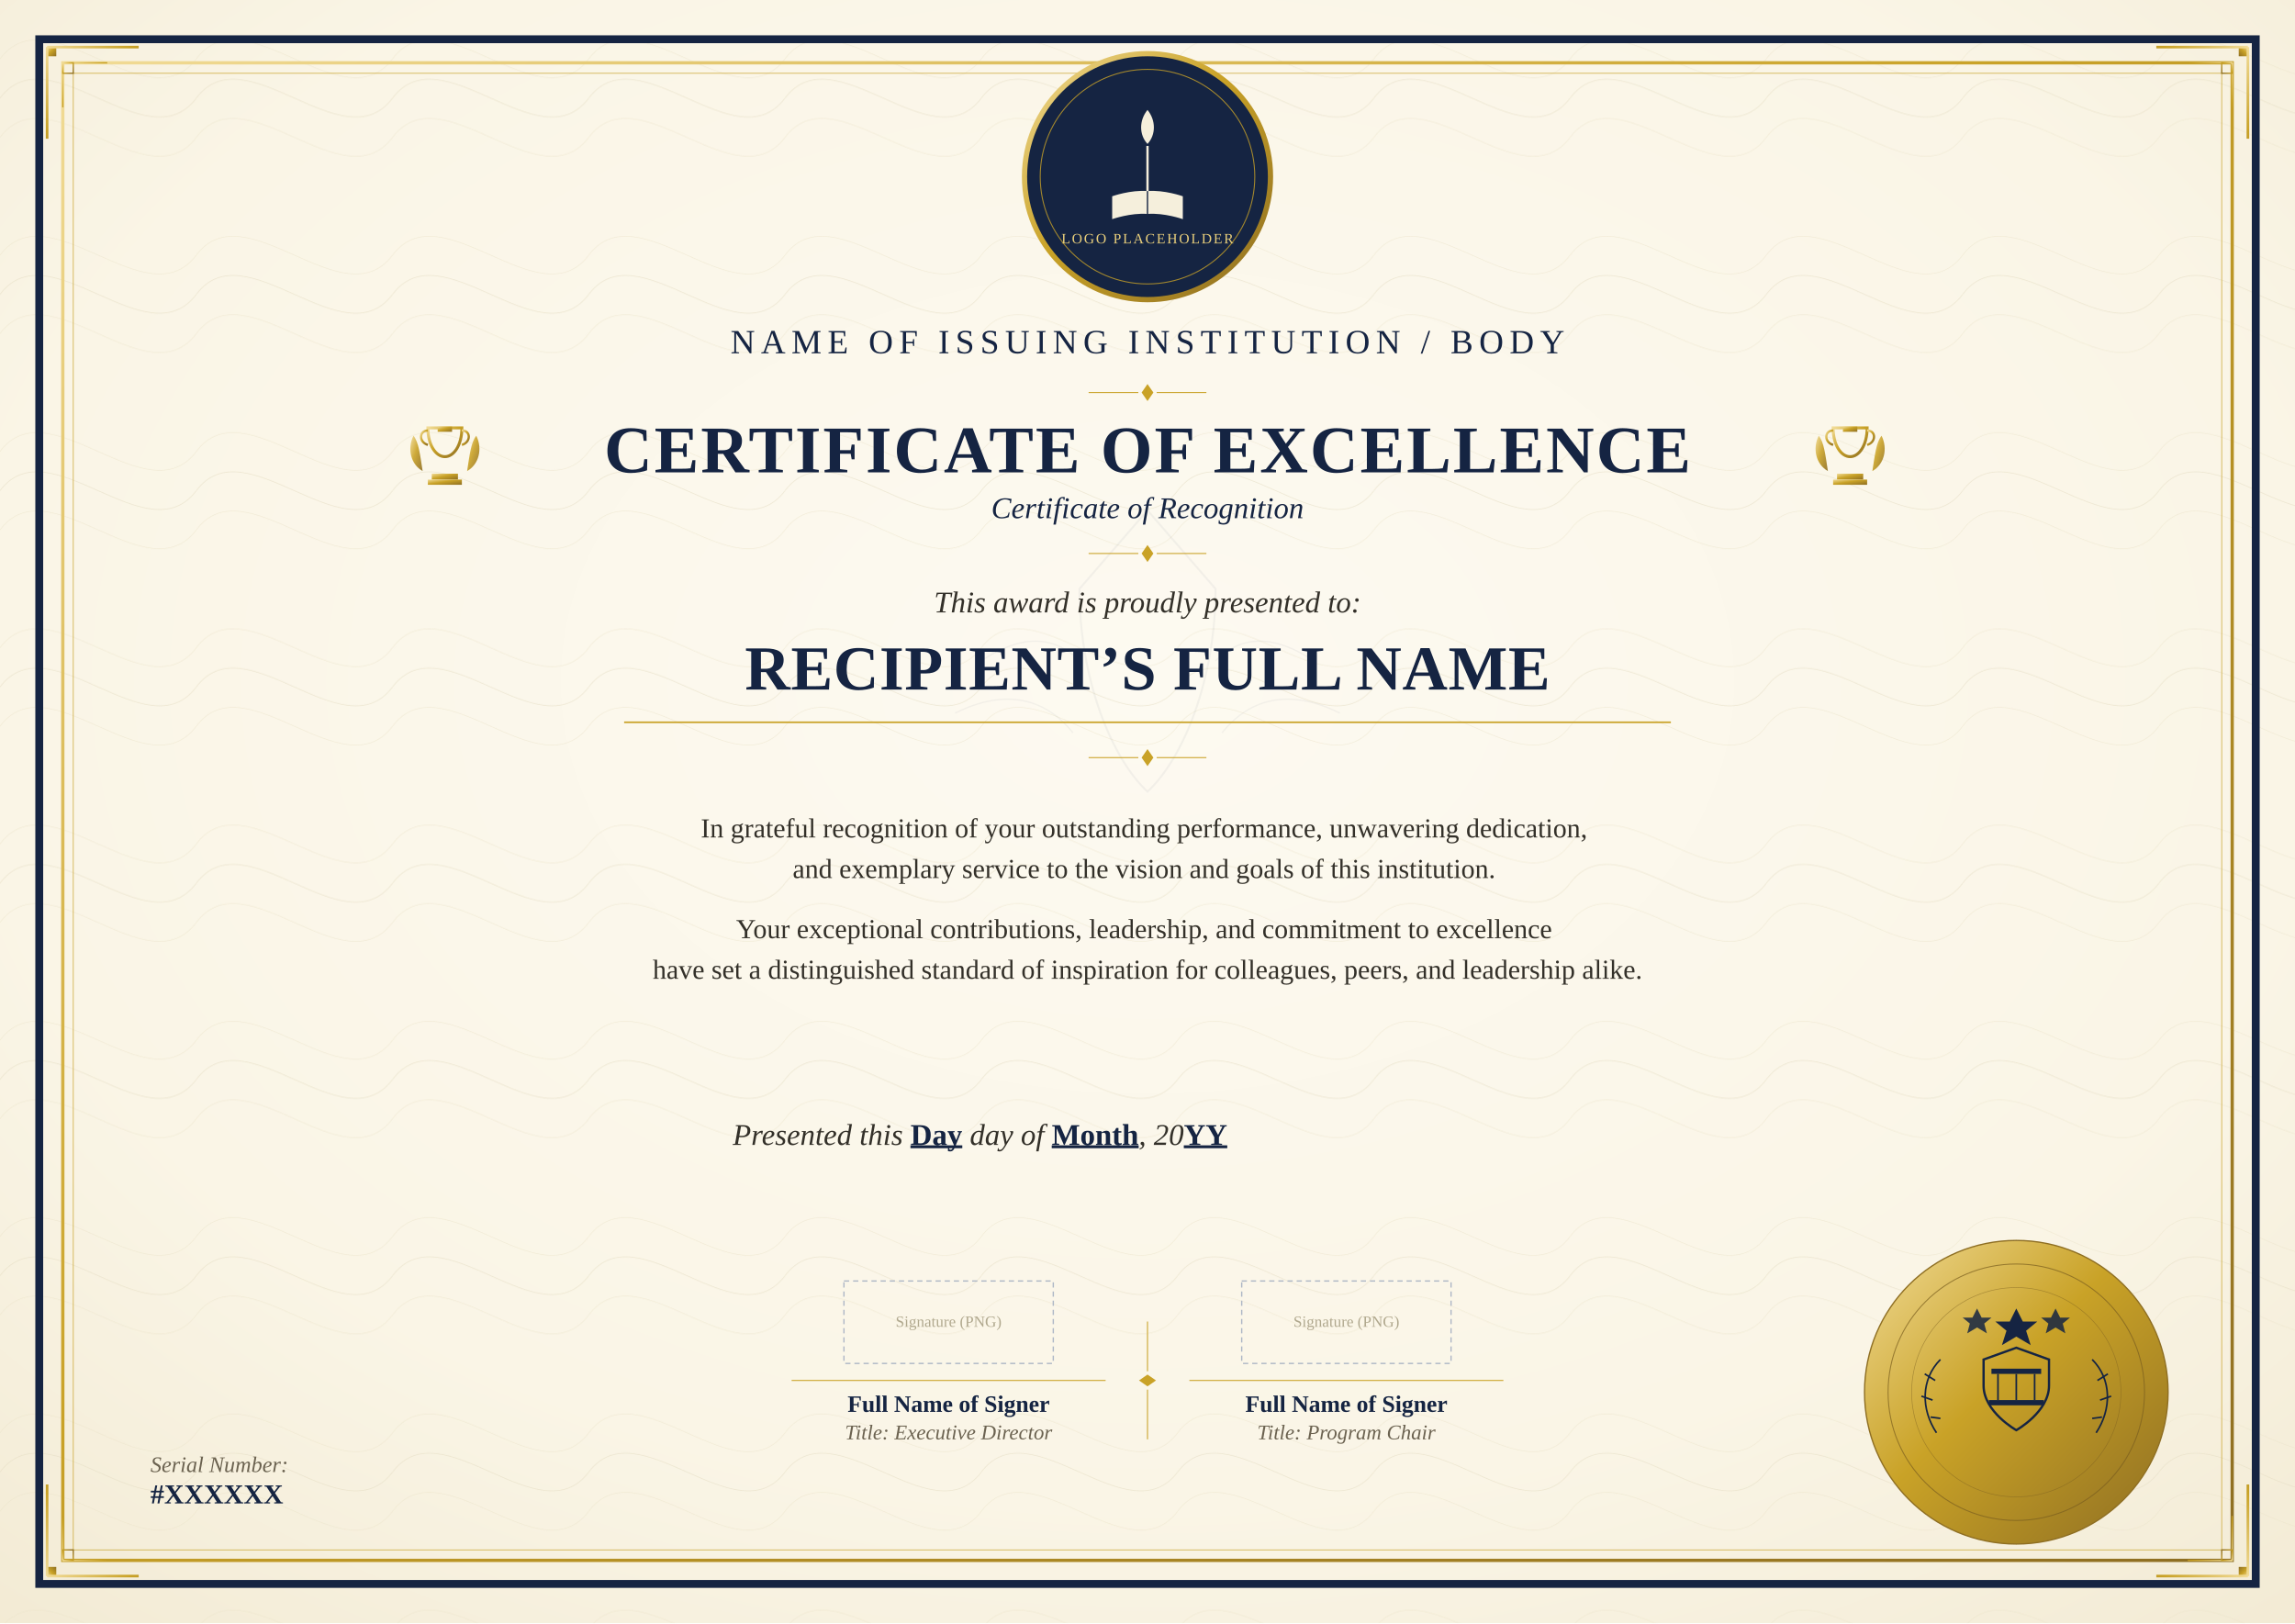
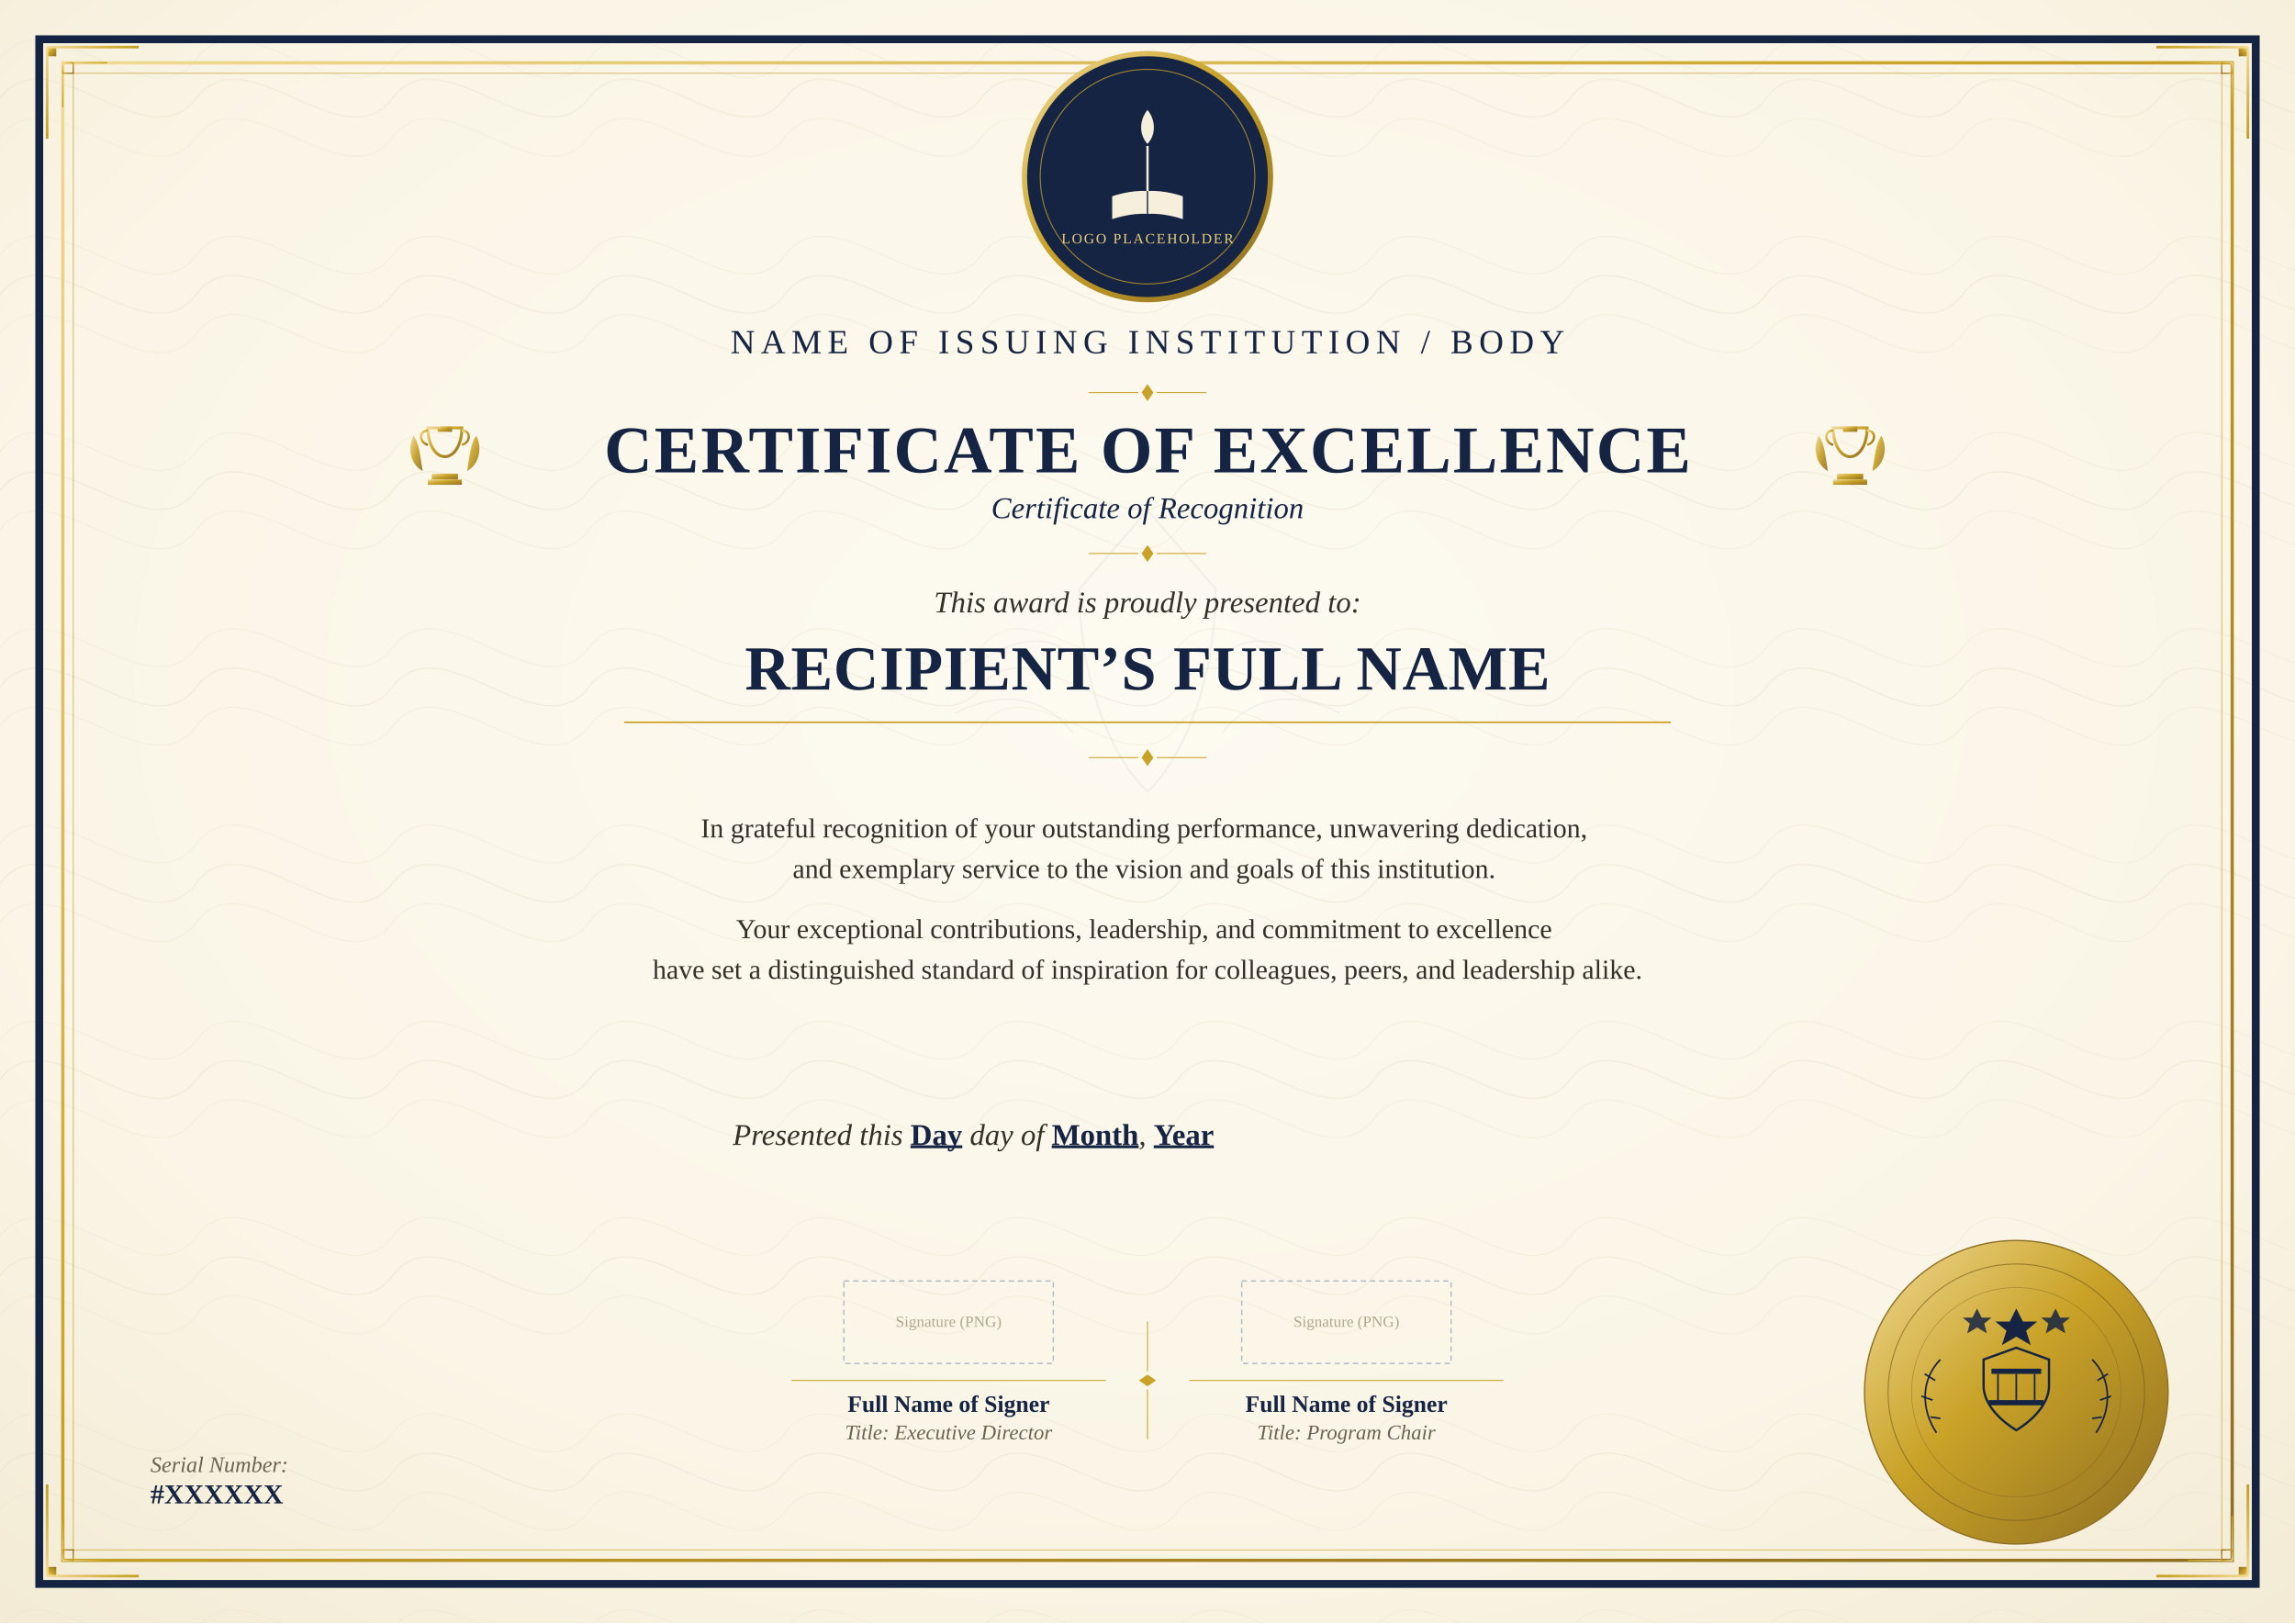
<svg xmlns="http://www.w3.org/2000/svg" xmlns:xlink="http://www.w3.org/1999/xlink" width="3508" height="2481" viewBox="0 0 3508 2481" font-family="Georgia, 'Times New Roman', Times, serif">
  <defs>
    <radialGradient id="paperGrad" cx="50%" cy="42%" r="78%">
      <stop offset="0%" stop-color="#FDFAF1" />
      <stop offset="65%" stop-color="#FAF5E6" />
      <stop offset="100%" stop-color="#F2EAD3" />
    </radialGradient>
    <linearGradient id="goldGrad" x1="0%" y1="0%" x2="100%" y2="100%">
      <stop offset="0%" stop-color="#F1DB96" />
      <stop offset="45%" stop-color="#C9A227" />
      <stop offset="100%" stop-color="#8E6E22" />
    </linearGradient>
    <pattern id="guilloche" width="300" height="300" patternUnits="userSpaceOnUse">
      <path d="M0,150 C75,50 225,250 300,150" stroke="#E4DCC2" stroke-width="1.2" fill="none" />
      <path d="M0,90 C75,-10 225,190 300,90" stroke="#EAE2C8" stroke-width="1" fill="none" />
      <path d="M0,210 C75,110 225,310 300,210" stroke="#EAE2C8" stroke-width="1" fill="none" />
    </pattern>
    <clipPath id="logoClip">
      <circle cx="1754" cy="270" r="188" />
    </clipPath>
    <clipPath id="sealClip">
      <circle cx="3082" cy="2128" r="230" />
    </clipPath>
    <g id="cornerMark">
      <rect x="0" y="0" width="14" height="14" fill="url(#goldGrad)" />
      <path d="M0,0 H140 M0,0 V140" stroke="url(#goldGrad)" stroke-width="4" fill="none" />
      <path d="M24,24 H92 M24,24 V92" stroke="url(#goldGrad)" stroke-width="2" fill="none" />
      <rect x="24" y="24" width="16" height="16" fill="none" stroke="url(#goldGrad)" stroke-width="2" />
    </g>
    <g id="smallDiamond">
      <line x1="-90" y1="0" x2="-14" y2="0" stroke="#C9A227" stroke-width="1.5" />
      <path d="M0,-13 L9,0 L0,13 L-9,0 Z" fill="#C9A227" />
      <line x1="14" y1="0" x2="90" y2="0" stroke="#C9A227" stroke-width="1.5" />
    </g>
    <g id="trophyLaurel">
      <path d="M-26,-46 C-26,-20 -14,-2 0,-2 C14,-2 26,-20 26,-46 Z" fill="none" stroke="url(#goldGrad)" stroke-width="4.5" />
      <path d="M-26,-42 C-40,-42 -40,-24 -26,-20" fill="none" stroke="url(#goldGrad)" stroke-width="3.5" />
      <path d="M26,-42 C40,-42 40,-24 26,-20" fill="none" stroke="url(#goldGrad)" stroke-width="3.5" />
      <rect x="-11" y="-48" width="22" height="8" fill="url(#goldGrad)" />
      <line x1="0" y1="-2" x2="0" y2="24" stroke="url(#goldGrad)" stroke-width="4.5" />
      <rect x="-20" y="24" width="40" height="9" fill="url(#goldGrad)" />
      <rect x="-26" y="33" width="52" height="8" fill="url(#goldGrad)" />
      <path d="M-34,20 C-52,10 -58,-14 -48,-34 C-40,-24 -38,-6 -34,20 Z" fill="url(#goldGrad)" opacity="0.9" />
      <path d="M34,20 C52,10 58,-14 48,-34 C40,-24 38,-6 34,20 Z" fill="url(#goldGrad)" opacity="0.9" />
    </g>
  </defs>
  <rect x="0" y="0" width="3508" height="2481" fill="url(#paperGrad)" />
  <rect x="0" y="0" width="3508" height="2481" fill="url(#guilloche)" opacity="0.55" />
  <g opacity="0.05" stroke="#152442" fill="none">
    <path d="M1754,780 L1650,900 C1650,1040 1700,1160 1754,1210 C1808,1160 1858,1040 1858,900 Z" stroke-width="3" />
    <path d="M1500,1010 C1560,970 1610,970 1650,1010" stroke-width="2" />
    <path d="M2008,1010 C1948,970 1898,970 1858,1010" stroke-width="2" />
    <path d="M1460,1090 C1540,1050 1600,1070 1640,1120" stroke-width="2" />
    <path d="M2048,1090 C1968,1050 1908,1070 1868,1120" stroke-width="2" />
  </g>
  <rect x="60" y="60" width="3388" height="2361" fill="none" stroke="#152442" stroke-width="12" />
  <rect x="96" y="96" width="3316" height="2289" fill="none" stroke="url(#goldGrad)" stroke-width="5" />
  <rect x="112" y="112" width="3284" height="2257" fill="none" stroke="#C9A227" stroke-width="1.2" opacity="0.8" />
  <use href="#cornerMark" xlink:href="#cornerMark" x="72" y="72" />
  <use href="#cornerMark" xlink:href="#cornerMark" x="3436" y="72" transform="scale(-1,1) translate(-6872,0)" />
  <use href="#cornerMark" xlink:href="#cornerMark" x="72" y="2409" transform="scale(1,-1) translate(0,-4818)" />
  <use href="#cornerMark" xlink:href="#cornerMark" x="3436" y="2409" transform="scale(-1,-1) translate(-6872,-4818)" />
  <circle cx="1754" cy="270" r="188" fill="#152442" stroke="url(#goldGrad)" stroke-width="8" />
  <circle cx="1754" cy="270" r="164" fill="none" stroke="#C9A227" stroke-width="1.5" opacity="0.8" />
  <g stroke="#F5EFDC" stroke-width="3.5" fill="none">
    <line x1="1754" y1="298" x2="1754" y2="223" />
    <path d="M1754,168 C1741,184 1741,206 1754,220 C1767,206 1767,184 1754,168 Z" fill="#F5EFDC" stroke="none" />
  </g>
  <path d="M1700,300 C1700,300 1728,290 1754,292 C1780,290 1808,300 1808,300 L1808,335 C1808,335 1780,325 1754,327 C1728,325 1700,335 1700,335 Z" fill="#F5EFDC" stroke="none" />
  <line x1="1754" y1="292" x2="1754" y2="327" stroke="#152442" stroke-width="2" />
  <text x="1754" y="372" text-anchor="middle" font-size="22" letter-spacing="2.5" fill="#E8CE7B">LOGO PLACEHOLDER</text>
  <image id="logo-slot" x="1566" y="82" width="376" height="376" href="" xlink:href="" clip-path="url(#logoClip)" preserveAspectRatio="xMidYMid slice" />
  <text id="institution-name" x="1754" y="540" text-anchor="middle" font-size="52" letter-spacing="9" fill="#152442">NAME OF ISSUING INSTITUTION / BODY</text>
  <g transform="translate(1754,600)">
    <use href="#smallDiamond" xlink:href="#smallDiamond" />
  </g>
  <use href="#trophyLaurel" xlink:href="#trophyLaurel" transform="translate(680,700)" />
  <use href="#trophyLaurel" xlink:href="#trophyLaurel" transform="translate(2828,700)" />
  <text id="certificate-title" x="1754" y="722" text-anchor="middle" font-size="102" font-weight="700" letter-spacing="3" fill="#152442">CERTIFICATE OF EXCELLENCE</text>
  <text id="opt-subtitle" x="1754" y="792" text-anchor="middle" font-size="46" font-style="italic" fill="#152442">Certificate of Recognition</text>
  <g transform="translate(1754,846)">
    <use href="#smallDiamond" xlink:href="#smallDiamond" />
  </g>
  <text id="awarded-to-label" x="1754" y="936" text-anchor="middle" font-size="46" font-style="italic" fill="#333029">This award is proudly presented to:</text>
  <text id="recipient-name" x="1754" y="1054" text-anchor="middle" font-size="96" font-weight="700" letter-spacing="1" fill="#152442">RECIPIENT’S FULL NAME</text>
  <line x1="954" y1="1104" x2="2554" y2="1104" stroke="#C9A227" stroke-width="2.5" />
  <g transform="translate(1754,1158)">
    <use href="#smallDiamond" xlink:href="#smallDiamond" />
  </g>
  <text x="1754" y="1280" text-anchor="middle" font-size="42" fill="#333029">
    <tspan x="1754" dy="0">In grateful recognition of your outstanding performance, unwavering dedication,</tspan>
    <tspan x="1754" dy="62">and exemplary service to the vision and goals of this institution.</tspan>
    <tspan x="1754" dy="92">Your exceptional contributions, leadership, and commitment to excellence</tspan>
    <tspan x="1754" dy="62">have set a distinguished standard of inspiration for colleagues, peers, and leadership alike.</tspan>
  </text>
-   <text x="1120" y="1750" font-size="46" font-style="italic" fill="#333029">Presented this <tspan id="award-day" fill="#152442" font-weight="700" font-style="normal" style="text-decoration:underline;">Day</tspan> day of <tspan id="award-month" fill="#152442" font-weight="700" font-style="normal" style="text-decoration:underline;">Month</tspan>, 20<tspan id="award-year" fill="#152442" font-weight="700" font-style="normal" style="text-decoration:underline;">YY</tspan>
+   <text x="1120" y="1750" font-size="46" font-style="italic" fill="#333029">Presented this <tspan id="award-day" fill="#152442" font-weight="700" font-style="normal" style="text-decoration:underline;">Day</tspan> day of <tspan id="award-month" fill="#152442" font-weight="700" font-style="normal" style="text-decoration:underline;">Month</tspan>, <tspan id="award-year" fill="#152442" font-weight="700" font-style="normal" style="text-decoration:underline;">Year</tspan>
  </text>
  <text id="certificate-number-label" x="230" y="2250" font-size="34" font-style="italic" fill="#6B6250">Serial Number:</text>
  <text id="certificate-number" x="230" y="2298" font-size="42" font-weight="700" fill="#152442">#XXXXXX</text>
  <g id="signatures-section">
    <g id="signature-1-block">
      <rect x="1290" y="1958" width="320" height="126" fill="none" stroke="#AEB7C6" stroke-width="2" stroke-dasharray="8 6" />
      <text x="1450" y="2028" text-anchor="middle" font-size="24" fill="#B0A88E">Signature (PNG)</text>
      <image id="signature-1" x="1290" y="1958" width="320" height="126" href="" xlink:href="" preserveAspectRatio="xMidYMid meet" />
      <line x1="1210" y1="2110" x2="1690" y2="2110" stroke="#C9A227" stroke-width="1.5" />
      <text id="signature-1-caption" x="1450" y="2158" text-anchor="middle" font-size="36" font-weight="700" fill="#152442">Full Name of Signer</text>
      <text id="signature-1-title" x="1450" y="2200" text-anchor="middle" font-size="32" font-style="italic" fill="#6B6250">Title: Executive Director</text>
    </g>
    <g transform="translate(1754,2110)">
      <use href="#smallDiamond" xlink:href="#smallDiamond" transform="rotate(90)" />
    </g>
    <g id="signature-2-block">
      <rect x="1898" y="1958" width="320" height="126" fill="none" stroke="#AEB7C6" stroke-width="2" stroke-dasharray="8 6" />
      <text x="2058" y="2028" text-anchor="middle" font-size="24" fill="#B0A88E">Signature (PNG)</text>
      <image id="signature-2" x="1898" y="1958" width="320" height="126" href="" xlink:href="" preserveAspectRatio="xMidYMid meet" />
      <line x1="1818" y1="2110" x2="2298" y2="2110" stroke="#C9A227" stroke-width="1.5" />
      <text id="opt-signature-2-caption" x="2058" y="2158" text-anchor="middle" font-size="36" font-weight="700" fill="#152442">Full Name of Signer</text>
      <text id="opt-signature-2-title" x="2058" y="2200" text-anchor="middle" font-size="32" font-style="italic" fill="#6B6250">Title: Program Chair</text>
    </g>
  </g>
-   <circle cx="3082" cy="2128" r="232" fill="url(#goldGrad)" stroke="#8E6E22" stroke-width="2" />
-   <circle cx="3082" cy="2128" r="196" fill="none" stroke="#7A5E1E" stroke-width="1.5" opacity="0.7" />
-   <circle cx="3082" cy="2128" r="160" fill="none" stroke="#7A5E1E" stroke-width="1" opacity="0.5" />
-   <g fill="#152442">
-     <path d="M3082,2000 L3092,2020 L3114,2020 L3097,2034 L3104,2056 L3082,2043 L3060,2056 L3067,2034 L3050,2020 L3072,2020 Z" />
-     <path d="M3022,2000 L3029,2014 L3044,2014 L3033,2023 L3037,2038 L3022,2029 L3007,2038 L3011,2023 L3000,2014 L3015,2014 Z" opacity="0.85" />
-     <path d="M3142,2000 L3149,2014 L3164,2014 L3153,2023 L3157,2038 L3142,2029 L3127,2038 L3131,2023 L3120,2014 L3135,2014 Z" opacity="0.85" />
+   <g id="seal-block">
+     <circle cx="3082" cy="2128" r="232" fill="url(#goldGrad)" stroke="#8E6E22" stroke-width="2" />
+     <circle cx="3082" cy="2128" r="196" fill="none" stroke="#7A5E1E" stroke-width="1.5" opacity="0.7" />
+     <circle cx="3082" cy="2128" r="160" fill="none" stroke="#7A5E1E" stroke-width="1" opacity="0.5" />
+     <g fill="#152442">
+       <path d="M3082,2000 L3092,2020 L3114,2020 L3097,2034 L3104,2056 L3082,2043 L3060,2056 L3067,2034 L3050,2020 L3072,2020 Z" />
+       <path d="M3022,2000 L3029,2014 L3044,2014 L3033,2023 L3037,2038 L3022,2029 L3007,2038 L3011,2023 L3000,2014 L3015,2014 Z" opacity="0.85" />
+       <path d="M3142,2000 L3149,2014 L3164,2014 L3153,2023 L3157,2038 L3142,2029 L3127,2038 L3131,2023 L3120,2014 L3135,2014 Z" opacity="0.85" />
+     </g>
+     <path d="M3082,2060 L3132,2078 L3132,2118 C3132,2158 3082,2186 3082,2186 C3082,2186 3032,2158 3032,2118 L3032,2078 Z" fill="none" stroke="#152442" stroke-width="3.5" />
+     <g stroke="#152442" stroke-width="2.5" fill="none">
+       <line x1="3054" y1="2100" x2="3054" y2="2140" />
+       <line x1="3082" y1="2100" x2="3082" y2="2140" />
+       <line x1="3110" y1="2100" x2="3110" y2="2140" />
+       <rect x="3044" y="2092" width="76" height="8" fill="#152442" stroke="none" />
+       <rect x="3040" y="2140" width="84" height="8" fill="#152442" stroke="none" />
+     </g>
+     <g stroke="#152442" stroke-width="2.5" fill="none">
+       <path d="M2960,2190 C2936,2154 2936,2108 2966,2078" />
+       <path d="M3204,2190 C3228,2154 3228,2108 3198,2078" />
+       <path d="M2958,2110 L2942,2100 M2954,2140 L2937,2134 M2966,2168 L2951,2166" />
+       <path d="M3206,2110 L3222,2100 M3210,2140 L3227,2134 M3198,2168 L3213,2166" />
+     </g>
+     <image id="opt-seal-slot" x="2852" y="1898" width="460" height="460" href="" xlink:href="" clip-path="url(#sealClip)" preserveAspectRatio="xMidYMid slice" />
  </g>
-   <path d="M3082,2060 L3132,2078 L3132,2118 C3132,2158 3082,2186 3082,2186 C3082,2186 3032,2158 3032,2118 L3032,2078 Z" fill="none" stroke="#152442" stroke-width="3.5" />
-   <g stroke="#152442" stroke-width="2.5" fill="none">
-     <line x1="3054" y1="2100" x2="3054" y2="2140" />
-     <line x1="3082" y1="2100" x2="3082" y2="2140" />
-     <line x1="3110" y1="2100" x2="3110" y2="2140" />
-     <rect x="3044" y="2092" width="76" height="8" fill="#152442" stroke="none" />
-     <rect x="3040" y="2140" width="84" height="8" fill="#152442" stroke="none" />
-   </g>
-   <g stroke="#152442" stroke-width="2.5" fill="none">
-     <path d="M2960,2190 C2936,2154 2936,2108 2966,2078" />
-     <path d="M3204,2190 C3228,2154 3228,2108 3198,2078" />
-     <path d="M2958,2110 L2942,2100 M2954,2140 L2937,2134 M2966,2168 L2951,2166" />
-     <path d="M3206,2110 L3222,2100 M3210,2140 L3227,2134 M3198,2168 L3213,2166" />
-   </g>
-   <image id="opt-seal-slot" x="2852" y="1898" width="460" height="460" href="" xlink:href="" clip-path="url(#sealClip)" preserveAspectRatio="xMidYMid slice" />
</svg>
